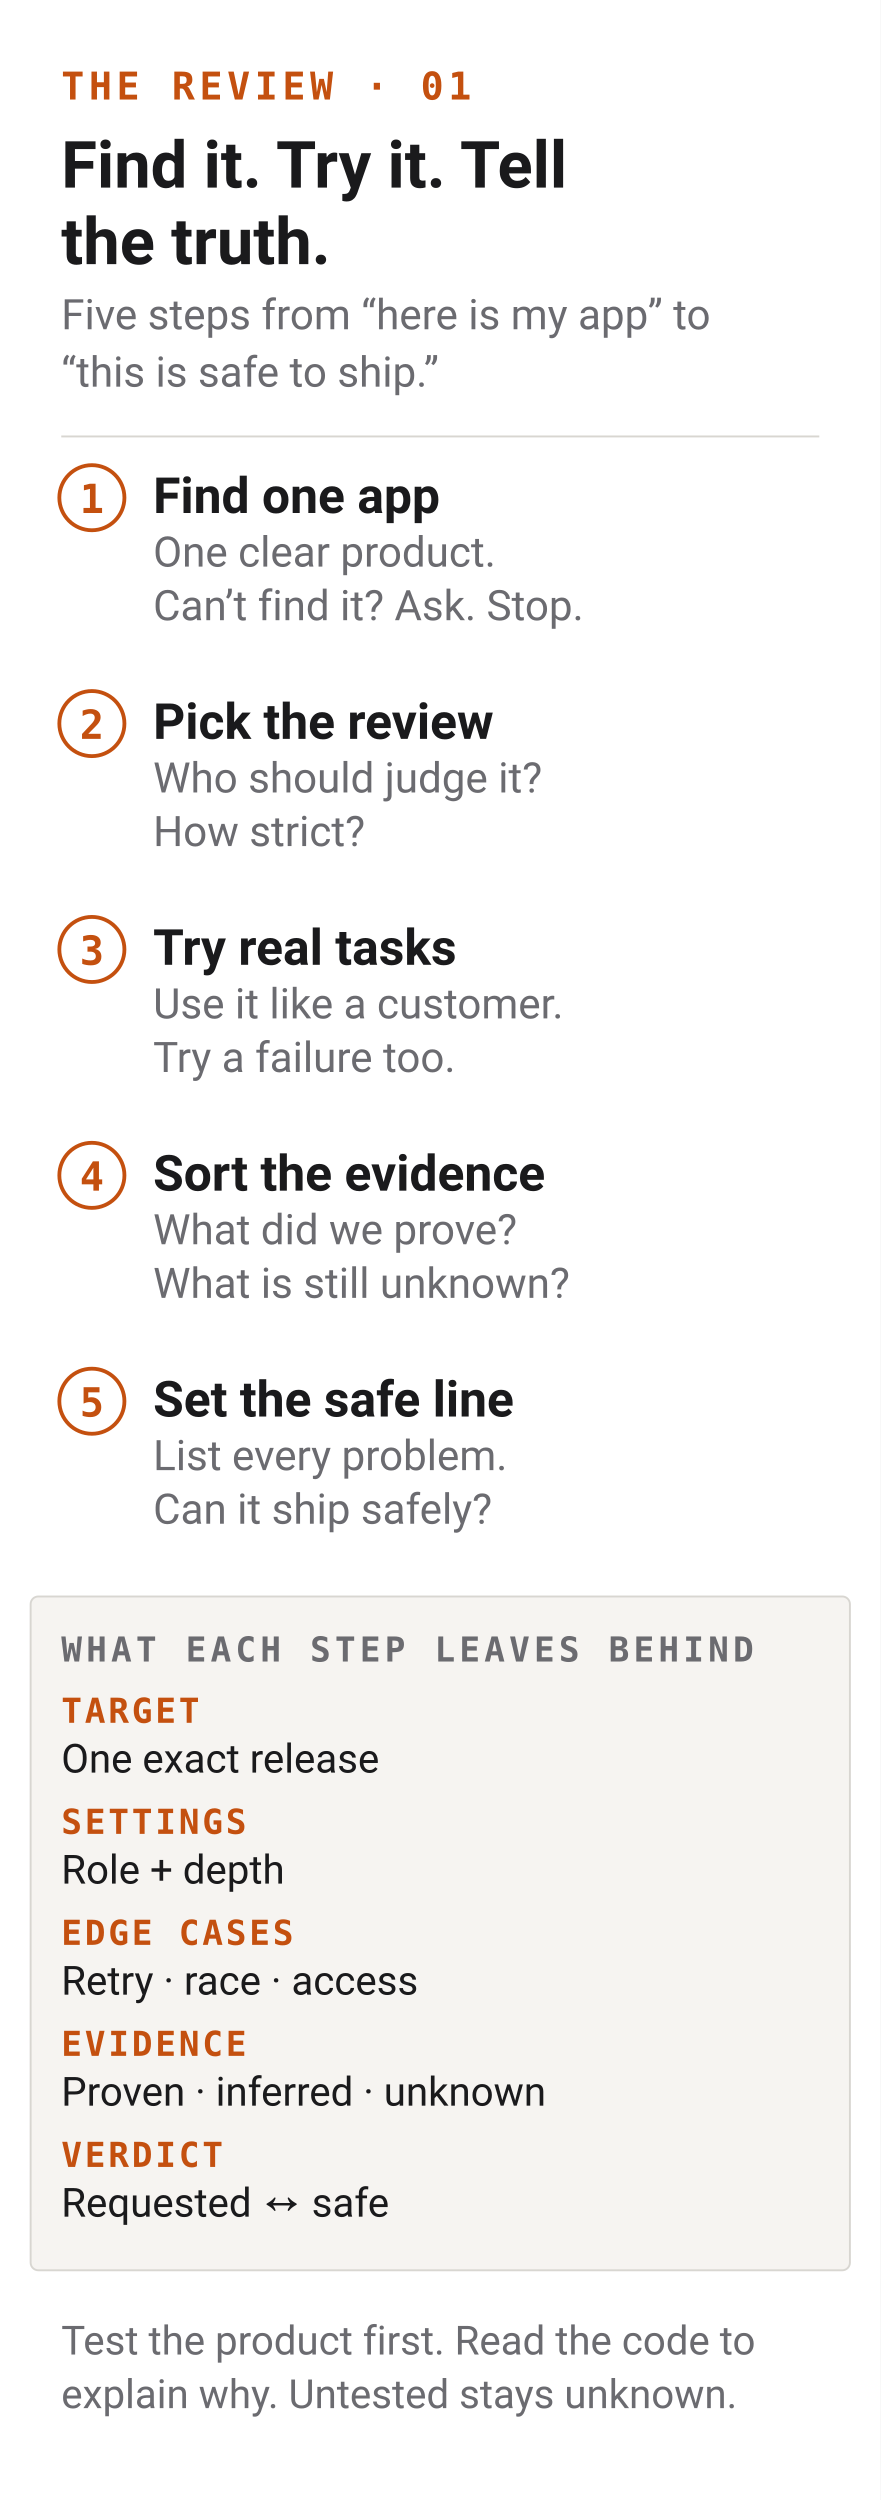
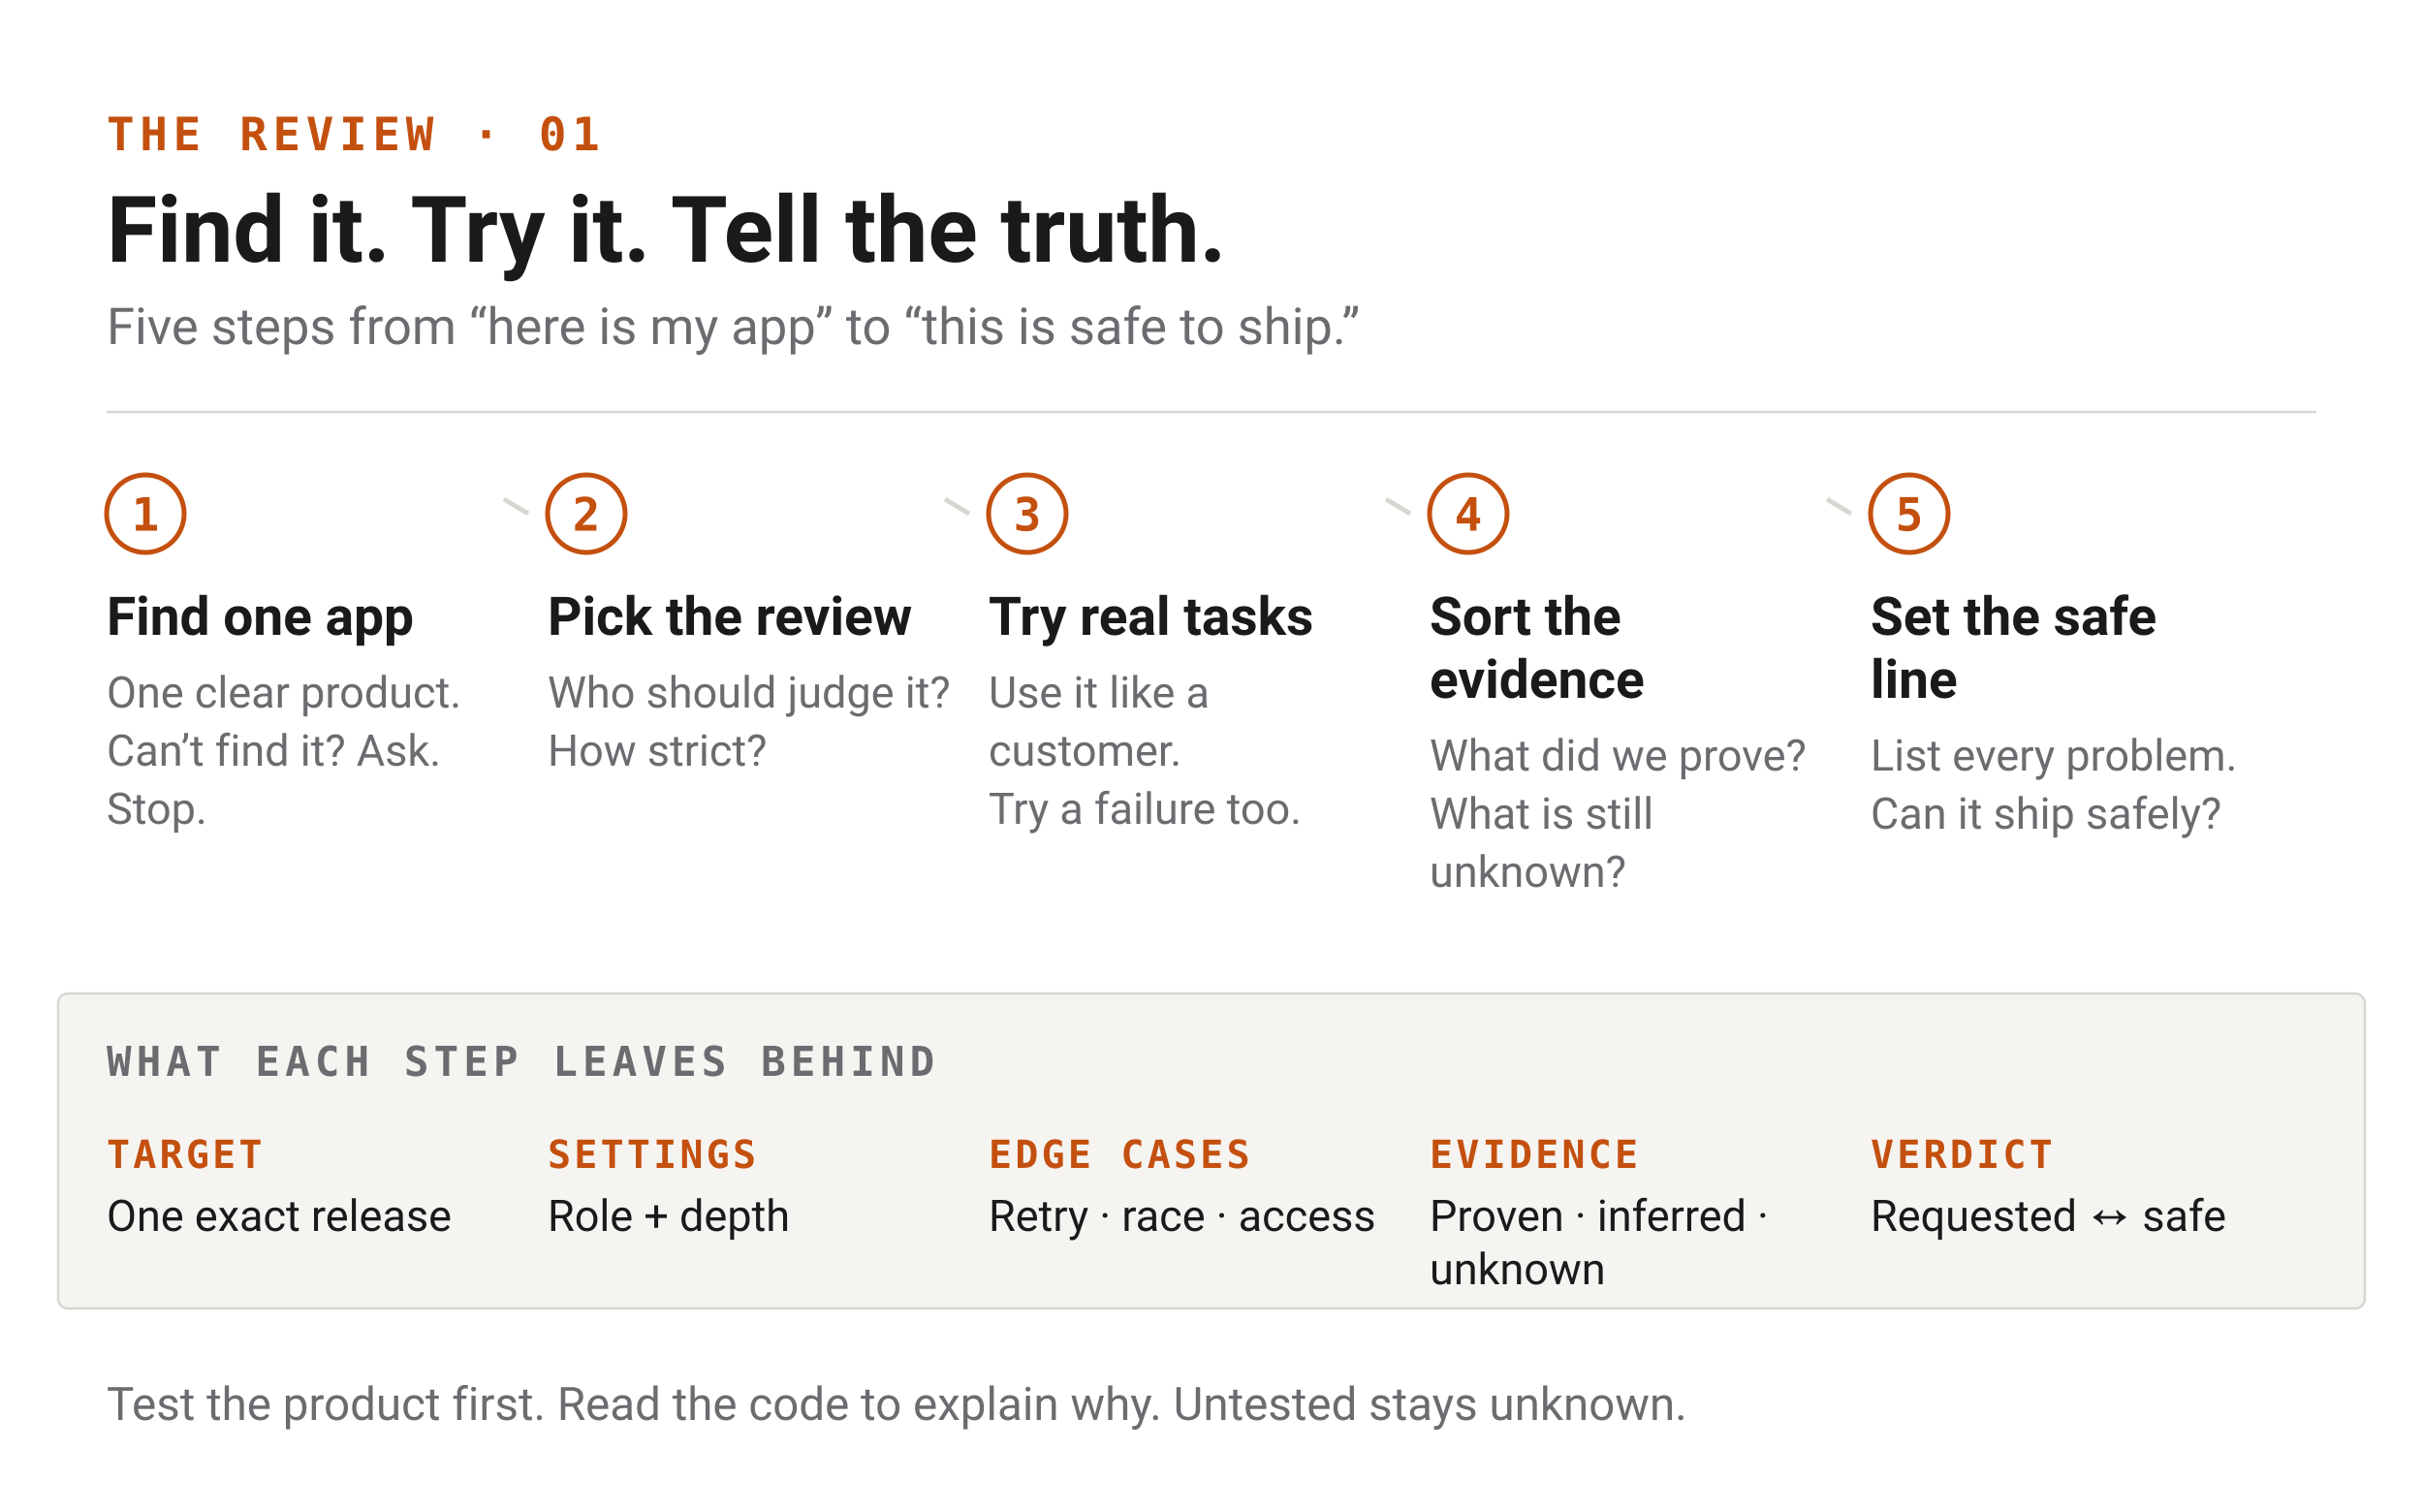
- <svg xmlns="http://www.w3.org/2000/svg" width="460" height="1306" viewBox="0 0 460 1306" role="img">
-   <rect width="460" height="1306" fill="#FFFFFF" />
-   <rect x="16" y="834" width="428" height="352" fill="#F6F4F1" stroke="#D8D6D1" stroke-width="1" rx="4" />
-   <text x="32" y="52" font-family="ui-monospace, SFMono-Regular, Menlo, Consolas, monospace" font-size="20" font-weight="600" fill="#C4500F" text-anchor="start" letter-spacing="0.12em">THE REVIEW · 01</text>
-   <text x="32" y="98" font-family="-apple-system, BlinkMacSystemFont, 'Segoe UI', Roboto, Helvetica, Arial, sans-serif" font-size="34" font-weight="600" fill="#1A1A1C" text-anchor="start">Find it. Try it. Tell</text>
-   <text x="32" y="138" font-family="-apple-system, BlinkMacSystemFont, 'Segoe UI', Roboto, Helvetica, Arial, sans-serif" font-size="34" font-weight="600" fill="#1A1A1C" text-anchor="start">the truth.</text>
-   <text x="32" y="172" font-family="-apple-system, BlinkMacSystemFont, 'Segoe UI', Roboto, Helvetica, Arial, sans-serif" font-size="22" font-weight="400" fill="#6B6B70" text-anchor="start">Five steps from “here is my app” to</text>
-   <text x="32" y="202" font-family="-apple-system, BlinkMacSystemFont, 'Segoe UI', Roboto, Helvetica, Arial, sans-serif" font-size="22" font-weight="400" fill="#6B6B70" text-anchor="start">“this is safe to ship.”</text>
-   <line x1="32" y1="228" x2="428" y2="228" stroke="#D8D6D1" stroke-width="1" />
-   <circle cx="48" cy="260" r="17" fill="none" stroke="#C4500F" stroke-width="2" />
-   <text x="48" y="268" font-family="ui-monospace, SFMono-Regular, Menlo, Consolas, monospace" font-size="21" font-weight="600" fill="#C4500F" text-anchor="middle">1</text>
-   <text x="80" y="268" font-family="-apple-system, BlinkMacSystemFont, 'Segoe UI', Roboto, Helvetica, Arial, sans-serif" font-size="26" font-weight="600" fill="#1A1A1C" text-anchor="start">Find one app</text>
-   <text x="80" y="296" font-family="-apple-system, BlinkMacSystemFont, 'Segoe UI', Roboto, Helvetica, Arial, sans-serif" font-size="22" font-weight="400" fill="#6B6B70" text-anchor="start">One clear product.</text>
-   <text x="80" y="324" font-family="-apple-system, BlinkMacSystemFont, 'Segoe UI', Roboto, Helvetica, Arial, sans-serif" font-size="22" font-weight="400" fill="#6B6B70" text-anchor="start">Can’t find it? Ask. Stop.</text>
-   <circle cx="48" cy="378" r="17" fill="none" stroke="#C4500F" stroke-width="2" />
-   <text x="48" y="386" font-family="ui-monospace, SFMono-Regular, Menlo, Consolas, monospace" font-size="21" font-weight="600" fill="#C4500F" text-anchor="middle">2</text>
-   <text x="80" y="386" font-family="-apple-system, BlinkMacSystemFont, 'Segoe UI', Roboto, Helvetica, Arial, sans-serif" font-size="26" font-weight="600" fill="#1A1A1C" text-anchor="start">Pick the review</text>
-   <text x="80" y="414" font-family="-apple-system, BlinkMacSystemFont, 'Segoe UI', Roboto, Helvetica, Arial, sans-serif" font-size="22" font-weight="400" fill="#6B6B70" text-anchor="start">Who should judge it?</text>
-   <text x="80" y="442" font-family="-apple-system, BlinkMacSystemFont, 'Segoe UI', Roboto, Helvetica, Arial, sans-serif" font-size="22" font-weight="400" fill="#6B6B70" text-anchor="start">How strict?</text>
-   <circle cx="48" cy="496" r="17" fill="none" stroke="#C4500F" stroke-width="2" />
-   <text x="48" y="504" font-family="ui-monospace, SFMono-Regular, Menlo, Consolas, monospace" font-size="21" font-weight="600" fill="#C4500F" text-anchor="middle">3</text>
-   <text x="80" y="504" font-family="-apple-system, BlinkMacSystemFont, 'Segoe UI', Roboto, Helvetica, Arial, sans-serif" font-size="26" font-weight="600" fill="#1A1A1C" text-anchor="start">Try real tasks</text>
-   <text x="80" y="532" font-family="-apple-system, BlinkMacSystemFont, 'Segoe UI', Roboto, Helvetica, Arial, sans-serif" font-size="22" font-weight="400" fill="#6B6B70" text-anchor="start">Use it like a customer.</text>
-   <text x="80" y="560" font-family="-apple-system, BlinkMacSystemFont, 'Segoe UI', Roboto, Helvetica, Arial, sans-serif" font-size="22" font-weight="400" fill="#6B6B70" text-anchor="start">Try a failure too.</text>
-   <circle cx="48" cy="614" r="17" fill="none" stroke="#C4500F" stroke-width="2" />
-   <text x="48" y="622" font-family="ui-monospace, SFMono-Regular, Menlo, Consolas, monospace" font-size="21" font-weight="600" fill="#C4500F" text-anchor="middle">4</text>
-   <text x="80" y="622" font-family="-apple-system, BlinkMacSystemFont, 'Segoe UI', Roboto, Helvetica, Arial, sans-serif" font-size="26" font-weight="600" fill="#1A1A1C" text-anchor="start">Sort the evidence</text>
-   <text x="80" y="650" font-family="-apple-system, BlinkMacSystemFont, 'Segoe UI', Roboto, Helvetica, Arial, sans-serif" font-size="22" font-weight="400" fill="#6B6B70" text-anchor="start">What did we prove?</text>
-   <text x="80" y="678" font-family="-apple-system, BlinkMacSystemFont, 'Segoe UI', Roboto, Helvetica, Arial, sans-serif" font-size="22" font-weight="400" fill="#6B6B70" text-anchor="start">What is still unknown?</text>
-   <circle cx="48" cy="732" r="17" fill="none" stroke="#C4500F" stroke-width="2" />
-   <text x="48" y="740" font-family="ui-monospace, SFMono-Regular, Menlo, Consolas, monospace" font-size="21" font-weight="600" fill="#C4500F" text-anchor="middle">5</text>
-   <text x="80" y="740" font-family="-apple-system, BlinkMacSystemFont, 'Segoe UI', Roboto, Helvetica, Arial, sans-serif" font-size="26" font-weight="600" fill="#1A1A1C" text-anchor="start">Set the safe line</text>
-   <text x="80" y="768" font-family="-apple-system, BlinkMacSystemFont, 'Segoe UI', Roboto, Helvetica, Arial, sans-serif" font-size="22" font-weight="400" fill="#6B6B70" text-anchor="start">List every problem.</text>
-   <text x="80" y="796" font-family="-apple-system, BlinkMacSystemFont, 'Segoe UI', Roboto, Helvetica, Arial, sans-serif" font-size="22" font-weight="400" fill="#6B6B70" text-anchor="start">Can it ship safely?</text>
-   <text x="32" y="868" font-family="ui-monospace, SFMono-Regular, Menlo, Consolas, monospace" font-size="18" font-weight="600" fill="#6B6B70" text-anchor="start" letter-spacing="0.12em">WHAT EACH STEP LEAVES BEHIND</text>
-   <text x="32" y="900" font-family="ui-monospace, SFMono-Regular, Menlo, Consolas, monospace" font-size="18" font-weight="600" fill="#C4500F" text-anchor="start" letter-spacing="0.08em">TARGET</text>
-   <text x="32" y="926" font-family="-apple-system, BlinkMacSystemFont, 'Segoe UI', Roboto, Helvetica, Arial, sans-serif" font-size="21" font-weight="400" fill="#1A1A1C" text-anchor="start">One exact release</text>
-   <text x="32" y="958" font-family="ui-monospace, SFMono-Regular, Menlo, Consolas, monospace" font-size="18" font-weight="600" fill="#C4500F" text-anchor="start" letter-spacing="0.08em">SETTINGS</text>
-   <text x="32" y="984" font-family="-apple-system, BlinkMacSystemFont, 'Segoe UI', Roboto, Helvetica, Arial, sans-serif" font-size="21" font-weight="400" fill="#1A1A1C" text-anchor="start">Role + depth</text>
-   <text x="32" y="1016" font-family="ui-monospace, SFMono-Regular, Menlo, Consolas, monospace" font-size="18" font-weight="600" fill="#C4500F" text-anchor="start" letter-spacing="0.08em">EDGE CASES</text>
-   <text x="32" y="1042" font-family="-apple-system, BlinkMacSystemFont, 'Segoe UI', Roboto, Helvetica, Arial, sans-serif" font-size="21" font-weight="400" fill="#1A1A1C" text-anchor="start">Retry · race · access</text>
-   <text x="32" y="1074" font-family="ui-monospace, SFMono-Regular, Menlo, Consolas, monospace" font-size="18" font-weight="600" fill="#C4500F" text-anchor="start" letter-spacing="0.08em">EVIDENCE</text>
-   <text x="32" y="1100" font-family="-apple-system, BlinkMacSystemFont, 'Segoe UI', Roboto, Helvetica, Arial, sans-serif" font-size="21" font-weight="400" fill="#1A1A1C" text-anchor="start">Proven · inferred · unknown</text>
-   <text x="32" y="1132" font-family="ui-monospace, SFMono-Regular, Menlo, Consolas, monospace" font-size="18" font-weight="600" fill="#C4500F" text-anchor="start" letter-spacing="0.08em">VERDICT</text>
-   <text x="32" y="1158" font-family="-apple-system, BlinkMacSystemFont, 'Segoe UI', Roboto, Helvetica, Arial, sans-serif" font-size="21" font-weight="400" fill="#1A1A1C" text-anchor="start">Requested ↔ safe</text>
-   <text x="32" y="1230" font-family="-apple-system, BlinkMacSystemFont, 'Segoe UI', Roboto, Helvetica, Arial, sans-serif" font-size="21" font-weight="400" fill="#6B6B70" text-anchor="start">Test the product first. Read the code to</text>
-   <text x="32" y="1258" font-family="-apple-system, BlinkMacSystemFont, 'Segoe UI', Roboto, Helvetica, Arial, sans-serif" font-size="21" font-weight="400" fill="#6B6B70" text-anchor="start">explain why. Untested stays unknown.</text>
+ <svg xmlns="http://www.w3.org/2000/svg" width="1000" height="624" viewBox="0 0 1000 624" role="img">
+   <rect width="1000" height="624" fill="#FFFFFF" />
+   <rect x="24" y="410" width="952" height="130" fill="#F6F4F1" stroke="#D8D6D1" stroke-width="1" rx="4" />
+   <text x="44" y="62" font-family="ui-monospace, SFMono-Regular, Menlo, Consolas, monospace" font-size="19" font-weight="600" fill="#C4500F" text-anchor="start" letter-spacing="0.12em">THE REVIEW · 01</text>
+   <text x="44" y="108" font-family="-apple-system, BlinkMacSystemFont, 'Segoe UI', Roboto, Helvetica, Arial, sans-serif" font-size="38" font-weight="600" fill="#1A1A1C" text-anchor="start">Find it. Try it. Tell the truth.</text>
+   <text x="44" y="142" font-family="-apple-system, BlinkMacSystemFont, 'Segoe UI', Roboto, Helvetica, Arial, sans-serif" font-size="21" font-weight="400" fill="#6B6B70" text-anchor="start">Five steps from “here is my app” to “this is safe to ship.”</text>
+   <line x1="44" y1="170" x2="956" y2="170" stroke="#D8D6D1" stroke-width="1" />
+   <circle cx="60" cy="212" r="16" fill="none" stroke="#C4500F" stroke-width="2" />
+   <text x="60" y="219" font-family="ui-monospace, SFMono-Regular, Menlo, Consolas, monospace" font-size="19" font-weight="600" fill="#C4500F" text-anchor="middle">1</text>
+   <text x="44" y="262" font-family="-apple-system, BlinkMacSystemFont, 'Segoe UI', Roboto, Helvetica, Arial, sans-serif" font-size="22" font-weight="600" fill="#1A1A1C" text-anchor="start">Find one app</text>
+   <text x="44" y="292" font-family="-apple-system, BlinkMacSystemFont, 'Segoe UI', Roboto, Helvetica, Arial, sans-serif" font-size="18" font-weight="400" fill="#6B6B70" text-anchor="start">One clear product.</text>
+   <text x="44" y="316" font-family="-apple-system, BlinkMacSystemFont, 'Segoe UI', Roboto, Helvetica, Arial, sans-serif" font-size="18" font-weight="400" fill="#6B6B70" text-anchor="start">Can’t find it? Ask.</text>
+   <text x="44" y="340" font-family="-apple-system, BlinkMacSystemFont, 'Segoe UI', Roboto, Helvetica, Arial, sans-serif" font-size="18" font-weight="400" fill="#6B6B70" text-anchor="start">Stop.</text>
+   <line x1="208" y1="206" x2="218" y2="212" stroke="#D8D6D1" stroke-width="2" />
+   <circle cx="242" cy="212" r="16" fill="none" stroke="#C4500F" stroke-width="2" />
+   <text x="242" y="219" font-family="ui-monospace, SFMono-Regular, Menlo, Consolas, monospace" font-size="19" font-weight="600" fill="#C4500F" text-anchor="middle">2</text>
+   <text x="226" y="262" font-family="-apple-system, BlinkMacSystemFont, 'Segoe UI', Roboto, Helvetica, Arial, sans-serif" font-size="22" font-weight="600" fill="#1A1A1C" text-anchor="start">Pick the review</text>
+   <text x="226" y="292" font-family="-apple-system, BlinkMacSystemFont, 'Segoe UI', Roboto, Helvetica, Arial, sans-serif" font-size="18" font-weight="400" fill="#6B6B70" text-anchor="start">Who should judge it?</text>
+   <text x="226" y="316" font-family="-apple-system, BlinkMacSystemFont, 'Segoe UI', Roboto, Helvetica, Arial, sans-serif" font-size="18" font-weight="400" fill="#6B6B70" text-anchor="start">How strict?</text>
+   <line x1="390" y1="206" x2="400" y2="212" stroke="#D8D6D1" stroke-width="2" />
+   <circle cx="424" cy="212" r="16" fill="none" stroke="#C4500F" stroke-width="2" />
+   <text x="424" y="219" font-family="ui-monospace, SFMono-Regular, Menlo, Consolas, monospace" font-size="19" font-weight="600" fill="#C4500F" text-anchor="middle">3</text>
+   <text x="408" y="262" font-family="-apple-system, BlinkMacSystemFont, 'Segoe UI', Roboto, Helvetica, Arial, sans-serif" font-size="22" font-weight="600" fill="#1A1A1C" text-anchor="start">Try real tasks</text>
+   <text x="408" y="292" font-family="-apple-system, BlinkMacSystemFont, 'Segoe UI', Roboto, Helvetica, Arial, sans-serif" font-size="18" font-weight="400" fill="#6B6B70" text-anchor="start">Use it like a</text>
+   <text x="408" y="316" font-family="-apple-system, BlinkMacSystemFont, 'Segoe UI', Roboto, Helvetica, Arial, sans-serif" font-size="18" font-weight="400" fill="#6B6B70" text-anchor="start">customer.</text>
+   <text x="408" y="340" font-family="-apple-system, BlinkMacSystemFont, 'Segoe UI', Roboto, Helvetica, Arial, sans-serif" font-size="18" font-weight="400" fill="#6B6B70" text-anchor="start">Try a failure too.</text>
+   <line x1="572" y1="206" x2="582" y2="212" stroke="#D8D6D1" stroke-width="2" />
+   <circle cx="606" cy="212" r="16" fill="none" stroke="#C4500F" stroke-width="2" />
+   <text x="606" y="219" font-family="ui-monospace, SFMono-Regular, Menlo, Consolas, monospace" font-size="19" font-weight="600" fill="#C4500F" text-anchor="middle">4</text>
+   <text x="590" y="262" font-family="-apple-system, BlinkMacSystemFont, 'Segoe UI', Roboto, Helvetica, Arial, sans-serif" font-size="22" font-weight="600" fill="#1A1A1C" text-anchor="start">Sort the</text>
+   <text x="590" y="288" font-family="-apple-system, BlinkMacSystemFont, 'Segoe UI', Roboto, Helvetica, Arial, sans-serif" font-size="22" font-weight="600" fill="#1A1A1C" text-anchor="start">evidence</text>
+   <text x="590" y="318" font-family="-apple-system, BlinkMacSystemFont, 'Segoe UI', Roboto, Helvetica, Arial, sans-serif" font-size="18" font-weight="400" fill="#6B6B70" text-anchor="start">What did we prove?</text>
+   <text x="590" y="342" font-family="-apple-system, BlinkMacSystemFont, 'Segoe UI', Roboto, Helvetica, Arial, sans-serif" font-size="18" font-weight="400" fill="#6B6B70" text-anchor="start">What is still</text>
+   <text x="590" y="366" font-family="-apple-system, BlinkMacSystemFont, 'Segoe UI', Roboto, Helvetica, Arial, sans-serif" font-size="18" font-weight="400" fill="#6B6B70" text-anchor="start">unknown?</text>
+   <line x1="754" y1="206" x2="764" y2="212" stroke="#D8D6D1" stroke-width="2" />
+   <circle cx="788" cy="212" r="16" fill="none" stroke="#C4500F" stroke-width="2" />
+   <text x="788" y="219" font-family="ui-monospace, SFMono-Regular, Menlo, Consolas, monospace" font-size="19" font-weight="600" fill="#C4500F" text-anchor="middle">5</text>
+   <text x="772" y="262" font-family="-apple-system, BlinkMacSystemFont, 'Segoe UI', Roboto, Helvetica, Arial, sans-serif" font-size="22" font-weight="600" fill="#1A1A1C" text-anchor="start">Set the safe</text>
+   <text x="772" y="288" font-family="-apple-system, BlinkMacSystemFont, 'Segoe UI', Roboto, Helvetica, Arial, sans-serif" font-size="22" font-weight="600" fill="#1A1A1C" text-anchor="start">line</text>
+   <text x="772" y="318" font-family="-apple-system, BlinkMacSystemFont, 'Segoe UI', Roboto, Helvetica, Arial, sans-serif" font-size="18" font-weight="400" fill="#6B6B70" text-anchor="start">List every problem.</text>
+   <text x="772" y="342" font-family="-apple-system, BlinkMacSystemFont, 'Segoe UI', Roboto, Helvetica, Arial, sans-serif" font-size="18" font-weight="400" fill="#6B6B70" text-anchor="start">Can it ship safely?</text>
+   <text x="44" y="444" font-family="ui-monospace, SFMono-Regular, Menlo, Consolas, monospace" font-size="17" font-weight="600" fill="#6B6B70" text-anchor="start" letter-spacing="0.12em">WHAT EACH STEP LEAVES BEHIND</text>
+   <text x="44" y="482" font-family="ui-monospace, SFMono-Regular, Menlo, Consolas, monospace" font-size="16" font-weight="600" fill="#C4500F" text-anchor="start" letter-spacing="0.08em">TARGET</text>
+   <text x="44" y="508" font-family="-apple-system, BlinkMacSystemFont, 'Segoe UI', Roboto, Helvetica, Arial, sans-serif" font-size="18" font-weight="400" fill="#1A1A1C" text-anchor="start">One exact release</text>
+   <text x="226" y="482" font-family="ui-monospace, SFMono-Regular, Menlo, Consolas, monospace" font-size="16" font-weight="600" fill="#C4500F" text-anchor="start" letter-spacing="0.08em">SETTINGS</text>
+   <text x="226" y="508" font-family="-apple-system, BlinkMacSystemFont, 'Segoe UI', Roboto, Helvetica, Arial, sans-serif" font-size="18" font-weight="400" fill="#1A1A1C" text-anchor="start">Role + depth</text>
+   <text x="408" y="482" font-family="ui-monospace, SFMono-Regular, Menlo, Consolas, monospace" font-size="16" font-weight="600" fill="#C4500F" text-anchor="start" letter-spacing="0.08em">EDGE CASES</text>
+   <text x="408" y="508" font-family="-apple-system, BlinkMacSystemFont, 'Segoe UI', Roboto, Helvetica, Arial, sans-serif" font-size="18" font-weight="400" fill="#1A1A1C" text-anchor="start">Retry · race · access</text>
+   <text x="590" y="482" font-family="ui-monospace, SFMono-Regular, Menlo, Consolas, monospace" font-size="16" font-weight="600" fill="#C4500F" text-anchor="start" letter-spacing="0.08em">EVIDENCE</text>
+   <text x="590" y="508" font-family="-apple-system, BlinkMacSystemFont, 'Segoe UI', Roboto, Helvetica, Arial, sans-serif" font-size="18" font-weight="400" fill="#1A1A1C" text-anchor="start">Proven · inferred ·</text>
+   <text x="590" y="530" font-family="-apple-system, BlinkMacSystemFont, 'Segoe UI', Roboto, Helvetica, Arial, sans-serif" font-size="18" font-weight="400" fill="#1A1A1C" text-anchor="start">unknown</text>
+   <text x="772" y="482" font-family="ui-monospace, SFMono-Regular, Menlo, Consolas, monospace" font-size="16" font-weight="600" fill="#C4500F" text-anchor="start" letter-spacing="0.08em">VERDICT</text>
+   <text x="772" y="508" font-family="-apple-system, BlinkMacSystemFont, 'Segoe UI', Roboto, Helvetica, Arial, sans-serif" font-size="18" font-weight="400" fill="#1A1A1C" text-anchor="start">Requested ↔ safe</text>
+   <text x="44" y="586" font-family="-apple-system, BlinkMacSystemFont, 'Segoe UI', Roboto, Helvetica, Arial, sans-serif" font-size="19" font-weight="400" fill="#6B6B70" text-anchor="start">Test the product first. Read the code to explain why. Untested stays unknown.</text>
</svg>
